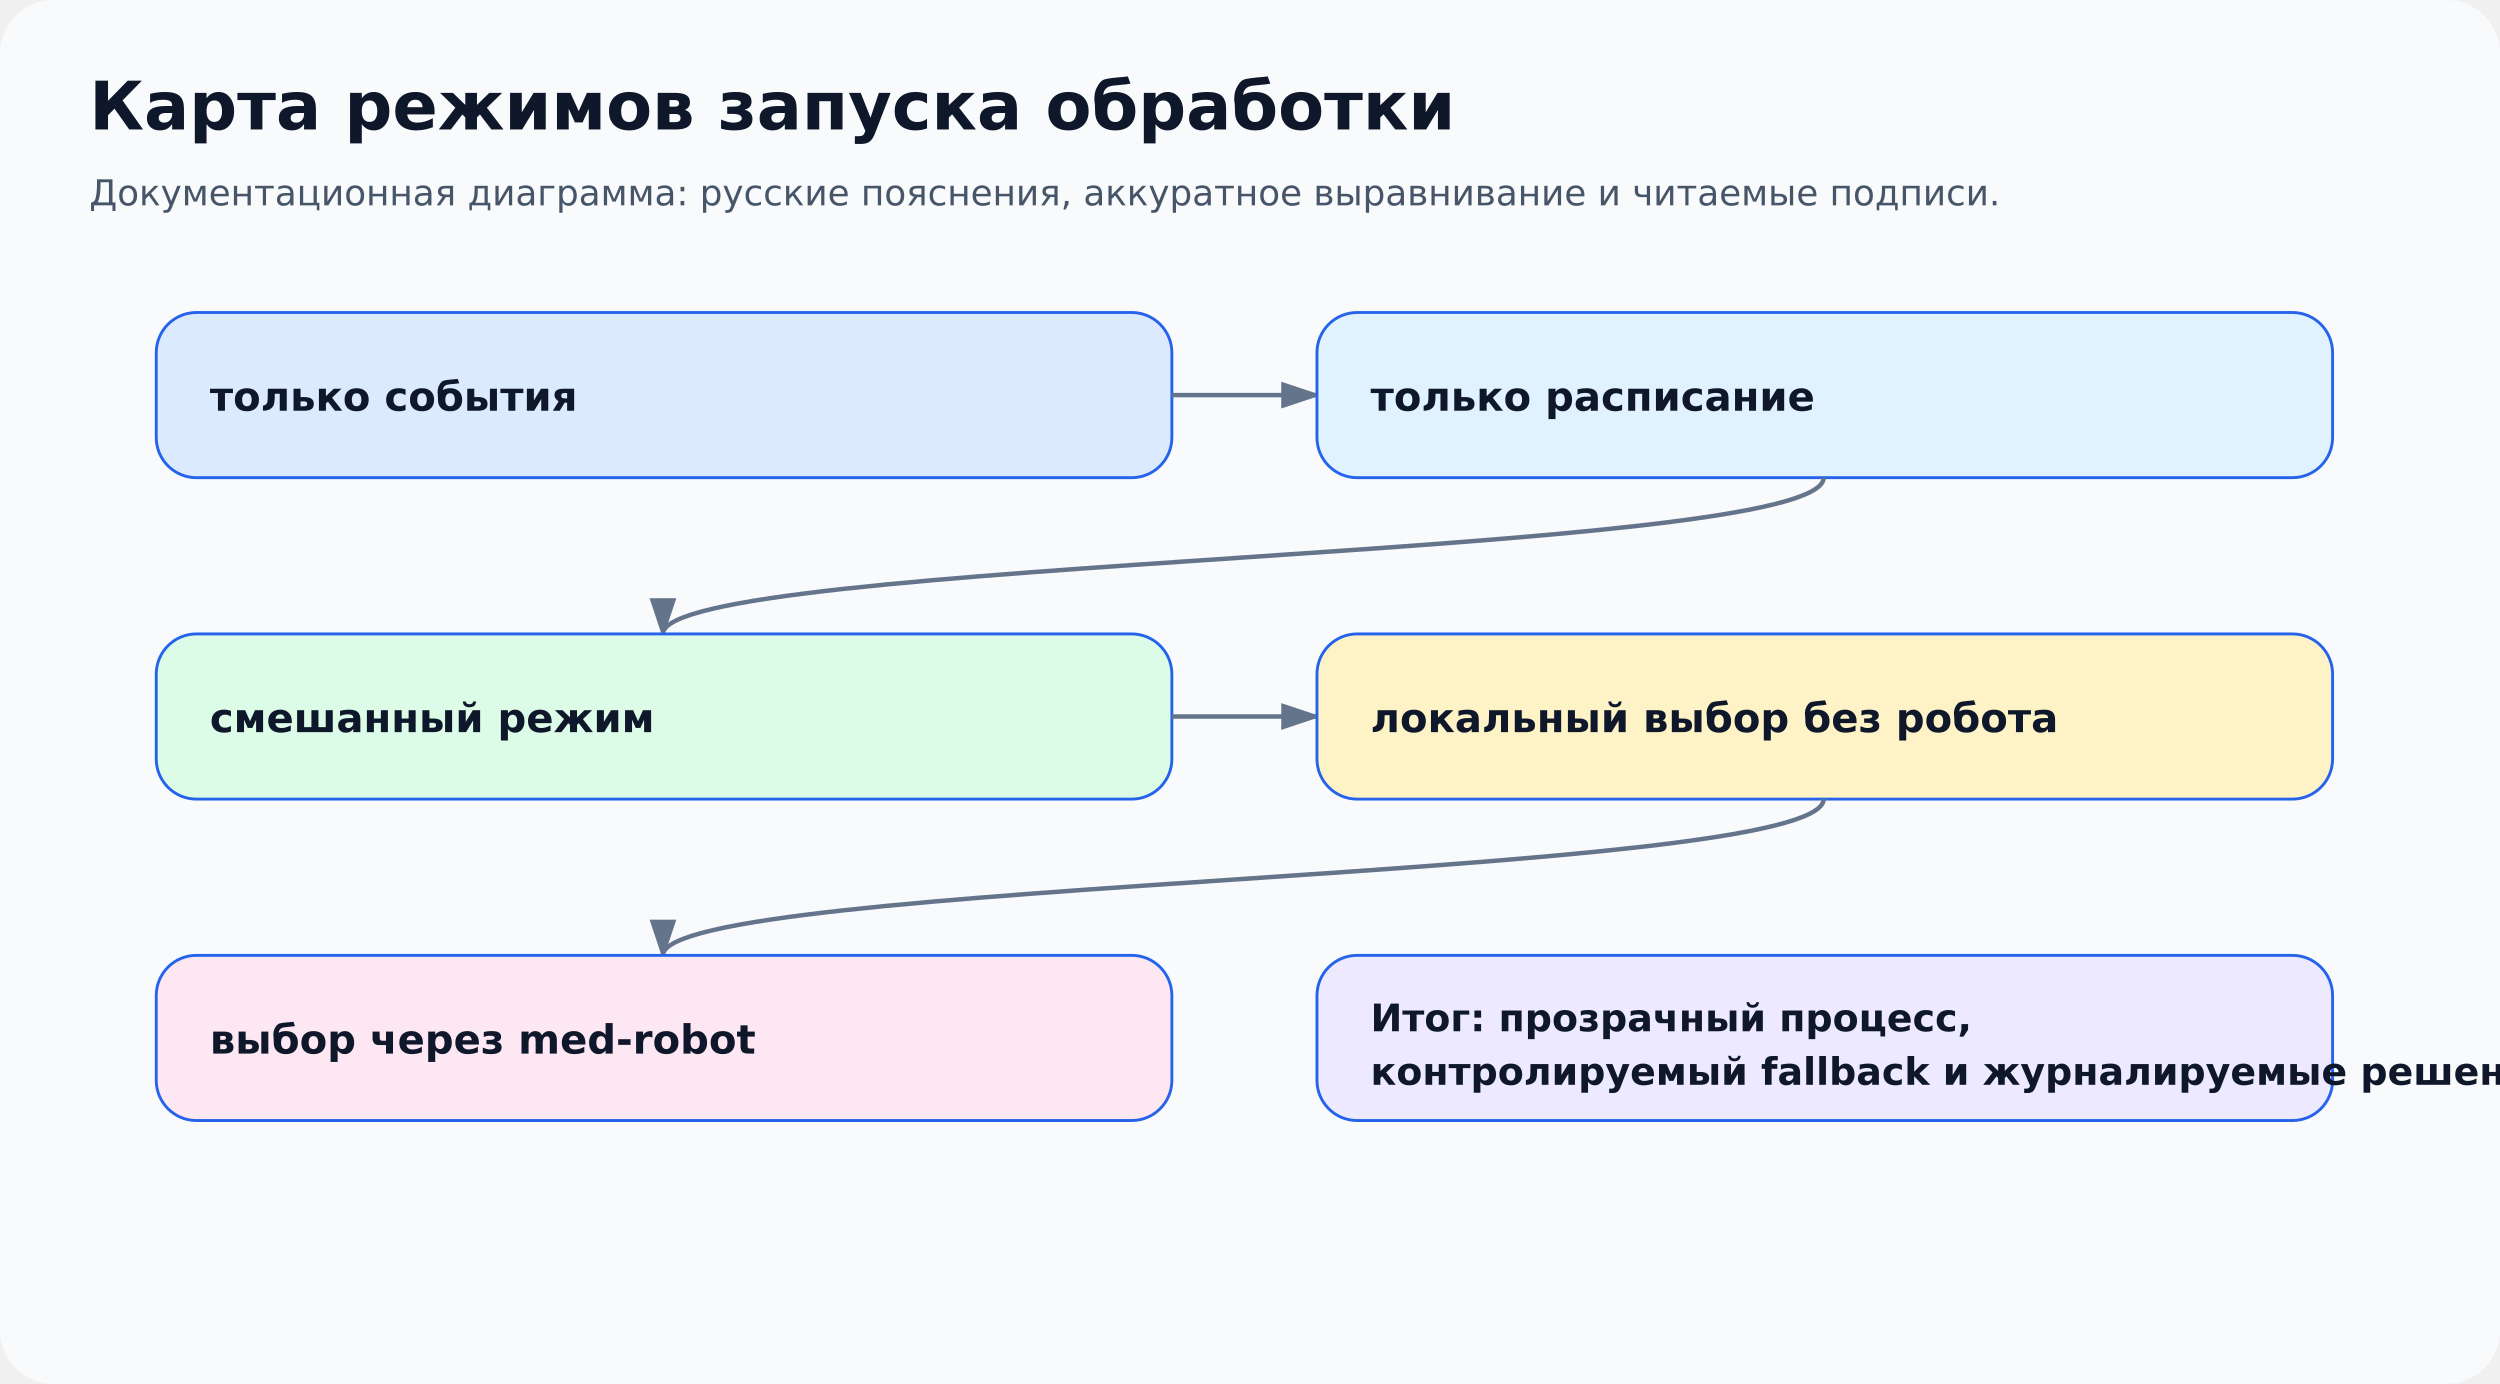
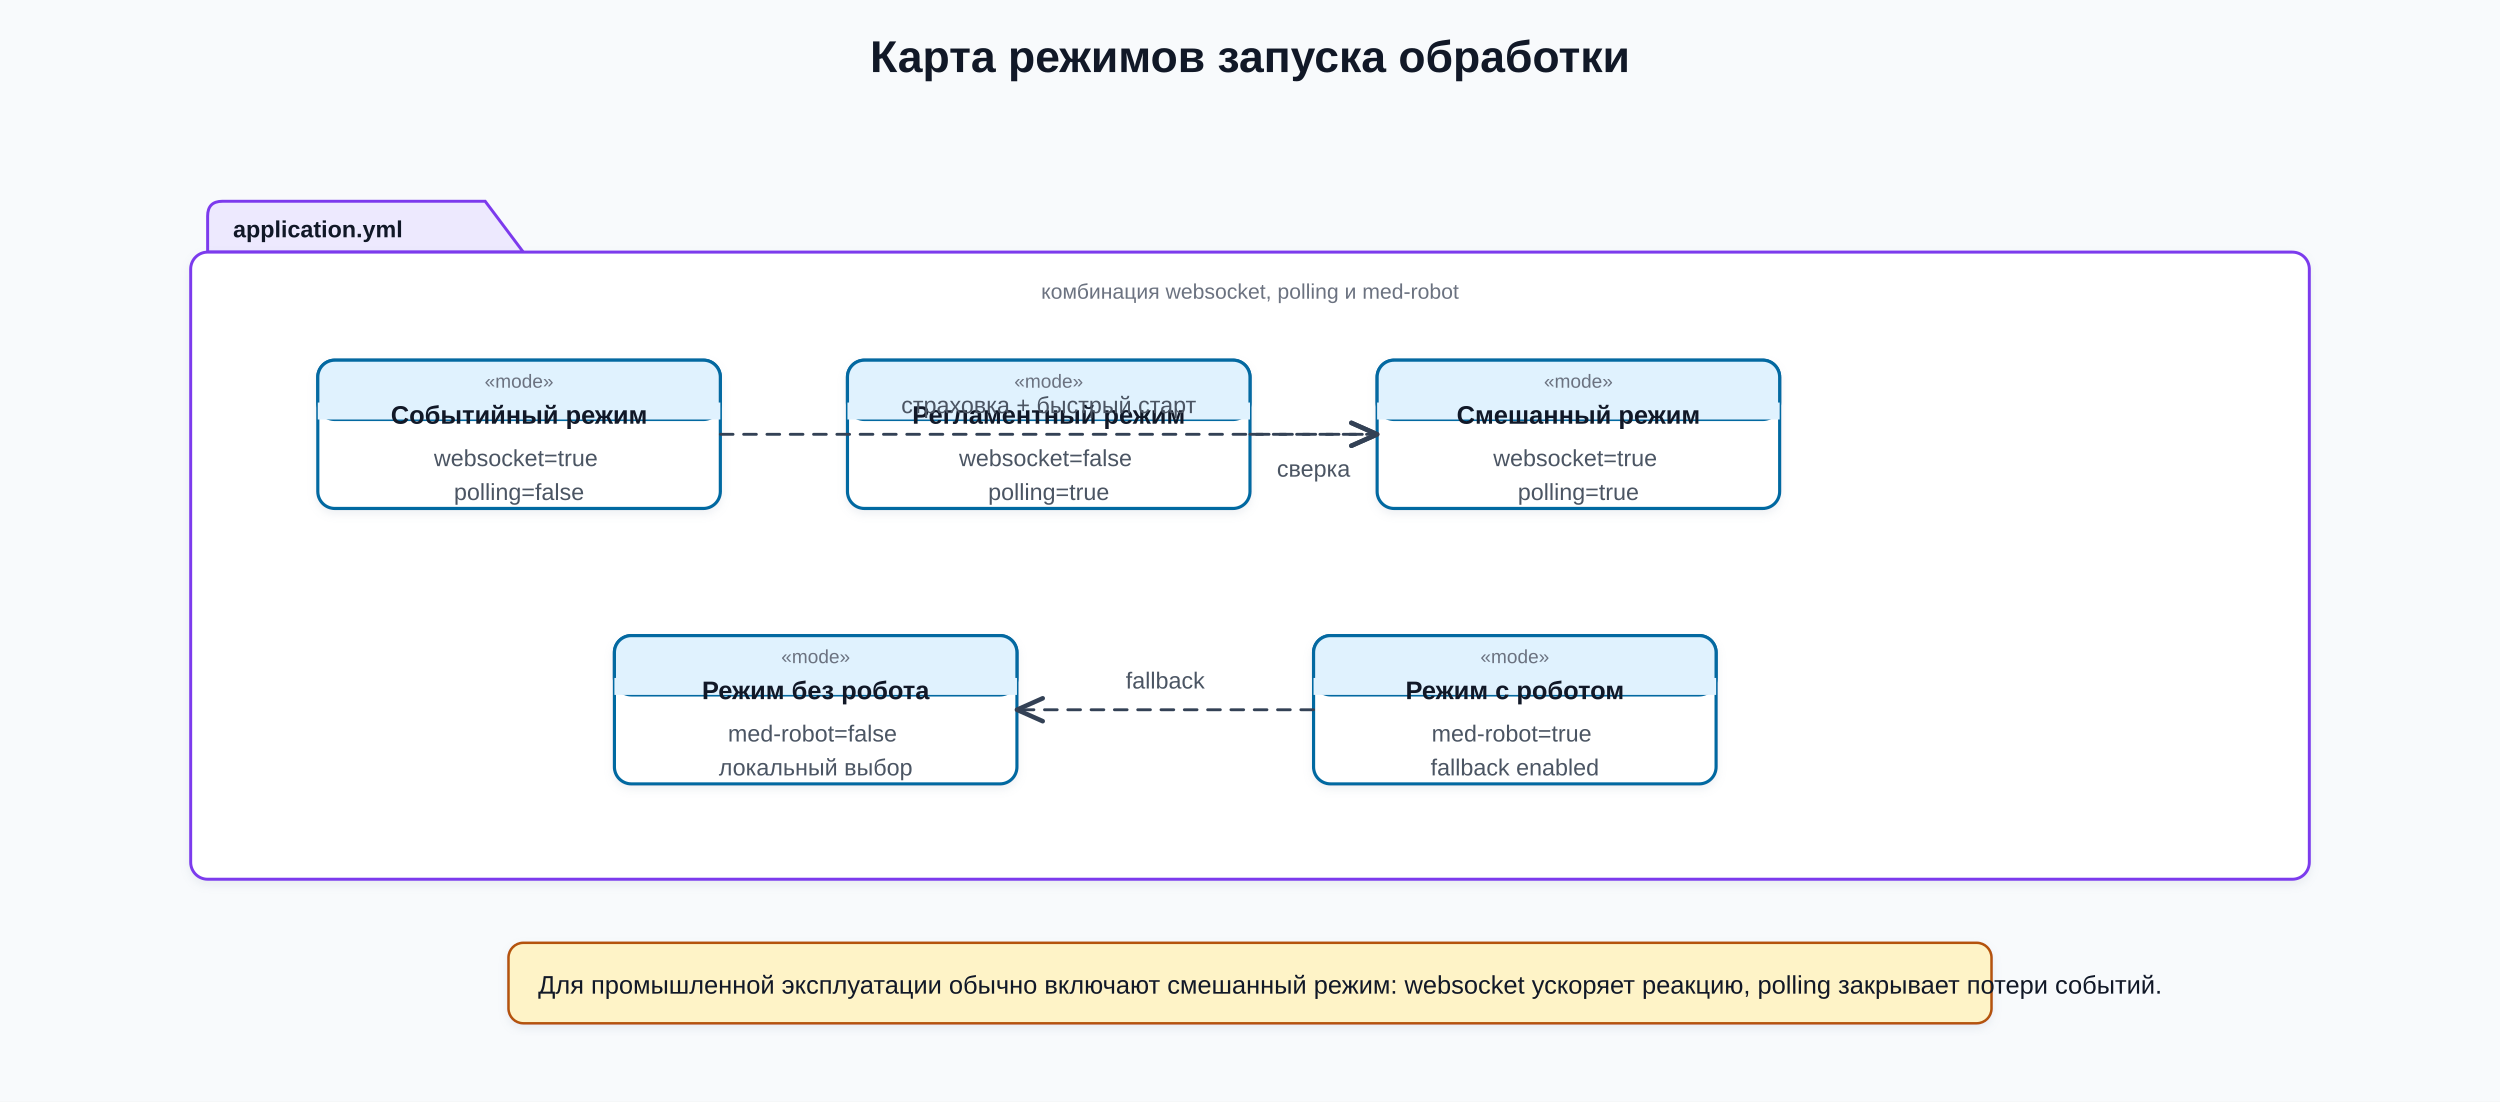
- <svg xmlns="http://www.w3.org/2000/svg" width="1120" height="620" viewBox="0 0 1120 620" role="img" aria-label="Карта режимов запуска обработки">
+ <svg xmlns="http://www.w3.org/2000/svg" width="1180" height="520" viewBox="0 0 1180 520">
  <defs>
-     <marker id="arrow" markerWidth="10" markerHeight="10" refX="8" refY="3" orient="auto" markerUnits="strokeWidth">
-       <path d="M0,0 L0,6 L9,3 z" fill="#64748B" />
+     <marker id="arrow" markerWidth="12" markerHeight="10" refX="10" refY="5" orient="auto" markerUnits="strokeWidth">
+       <path d="M 1 1 L 10 5 L 1 9" fill="none" stroke="#334155" stroke-width="1.6" stroke-linecap="round" stroke-linejoin="round" />
    </marker>
+     <marker id="triangle" markerWidth="14" markerHeight="12" refX="12" refY="6" orient="auto" markerUnits="strokeWidth">
+       <path d="M 1 6 L 12 1 L 12 11 Z" fill="#F8FAFC" stroke="#334155" stroke-width="1.5" />
+     </marker>
+     <marker id="green-dot" markerWidth="10" markerHeight="10" refX="5" refY="5" orient="auto">
+       <circle cx="5" cy="5" r="4" fill="#16A34A" />
+     </marker>
+     <filter id="card-shadow" x="-15%" y="-15%" width="130%" height="130%">
+       <feDropShadow dx="0" dy="2" stdDeviation="2" flood-color="#94A3B8" flood-opacity="0.16" />
+     </filter>
  </defs>
-   <rect width="100%" height="100%" rx="24" fill="#F8FAFC" />
-   <text x="40" y="58" font-family="DejaVu Sans, Arial, sans-serif" font-size="30" font-weight="700" fill="#0F172A">Карта режимов запуска обработки</text>
-   <text x="40" y="92" font-family="DejaVu Sans, Arial, sans-serif" font-size="16" fill="#475569">Документационная диаграмма: русские пояснения, аккуратное выравнивание и читаемые подписи.</text>
-   <rect x="70" y="140" width="455" height="74" rx="18" fill="#DBEAFE" stroke="#2563EB" stroke-width="1.3" />
-   <text x="94" y="184" font-family="DejaVu Sans, Arial, sans-serif" font-size="18" font-weight="600" fill="#0F172A">только события</text>
-   <path d="M 525 177 C 560 177, 555 177, 590 177" fill="none" stroke="#64748B" stroke-width="2" marker-end="url(#arrow)" />
-   <rect x="590" y="140" width="455" height="74" rx="18" fill="#E0F2FE" stroke="#2563EB" stroke-width="1.3" />
-   <text x="614" y="184" font-family="DejaVu Sans, Arial, sans-serif" font-size="18" font-weight="600" fill="#0F172A">только расписание</text>
-   <path d="M 817 214 C 817 250, 297 250, 297 284" fill="none" stroke="#64748B" stroke-width="2" marker-end="url(#arrow)" />
-   <rect x="70" y="284" width="455" height="74" rx="18" fill="#DCFCE7" stroke="#2563EB" stroke-width="1.3" />
-   <text x="94" y="328" font-family="DejaVu Sans, Arial, sans-serif" font-size="18" font-weight="600" fill="#0F172A">смешанный режим</text>
-   <path d="M 525 321 C 560 321, 555 321, 590 321" fill="none" stroke="#64748B" stroke-width="2" marker-end="url(#arrow)" />
-   <rect x="590" y="284" width="455" height="74" rx="18" fill="#FEF3C7" stroke="#2563EB" stroke-width="1.3" />
-   <text x="614" y="328" font-family="DejaVu Sans, Arial, sans-serif" font-size="18" font-weight="600" fill="#0F172A">локальный выбор без робота</text>
-   <path d="M 817 358 C 817 394, 297 394, 297 428" fill="none" stroke="#64748B" stroke-width="2" marker-end="url(#arrow)" />
-   <rect x="70" y="428" width="455" height="74" rx="18" fill="#FCE7F3" stroke="#2563EB" stroke-width="1.3" />
-   <text x="94" y="472" font-family="DejaVu Sans, Arial, sans-serif" font-size="18" font-weight="600" fill="#0F172A">выбор через med-robot</text>
-   <rect x="590" y="428" width="455" height="74" rx="18" fill="#EDE9FE" stroke="#2563EB" stroke-width="1.3" />
-   <text x="614" y="462" font-family="DejaVu Sans, Arial, sans-serif" font-size="17" font-weight="600" fill="#0F172A">Итог: прозрачный процесс,</text>
-   <text x="614" y="486" font-family="DejaVu Sans, Arial, sans-serif" font-size="17" font-weight="600" fill="#0F172A">контролируемый fallback и журналируемые решения</text>
+   <rect x="0" y="0" width="1180" height="520" fill="#F8FAFC" />
+   <text x="590.0" y="34" text-anchor="middle" font-family="Segoe UI, Arial, sans-serif" font-size="21" font-weight="700" fill="#111827">Карта режимов запуска обработки</text>
+   <path d="M 98 119 L 98 102 Q 98 95 105 95 L 229 95 L 247 119 Z" fill="#EDE9FE" stroke="#7C3AED" stroke-width="1.4" />
+   <rect x="90" y="119" width="1000" height="296" rx="8" ry="8" fill="#FFFFFF" stroke="#7C3AED" stroke-width="1.4" filter="url(#card-shadow)" />
+   <text x="110" y="112" text-anchor="start" font-family="Segoe UI, Arial, sans-serif" font-size="11" font-weight="700" fill="#111827" style="">
+     <tspan x="110" dy="0">application.yml</tspan>
+   </text>
+   <text x="590.0" y="141" text-anchor="middle" font-family="Segoe UI, Arial, sans-serif" font-size="10" font-weight="400" fill="#6B7280" style="">
+     <tspan x="590.0" dy="0">комбинация websocket, polling и med-robot</tspan>
+   </text>
+   <rect x="150" y="170" width="190" height="70" rx="8" ry="8" fill="#FFFFFF" stroke="#0369A1" stroke-width="1.5" filter="url(#card-shadow)" />
+   <rect x="150" y="170" width="190" height="28" rx="8" ry="8" fill="#E0F2FE" stroke="#0369A1" stroke-width="1.5" />
+   <rect x="150" y="190" width="190" height="8" fill="#E0F2FE" stroke="none" />
+   <text x="245.0" y="183" text-anchor="middle" font-family="Segoe UI, Arial, sans-serif" font-size="9" font-weight="400" fill="#6B7280" style="">
+     <tspan x="245.0" dy="0">«mode»</tspan>
+   </text>
+   <text x="245.0" y="200" text-anchor="middle" font-family="Segoe UI, Arial, sans-serif" font-size="12" font-weight="700" fill="#111827" style="">
+     <tspan x="245.0" dy="0">Событийный режим</tspan>
+   </text>
+   <text x="245.0" y="220" text-anchor="middle" font-family="Segoe UI, Arial, sans-serif" font-size="11" font-weight="400" fill="#4B5563" style="">
+     <tspan x="245.0" dy="0">websocket=true</tspan>
+     <tspan x="245.0" dy="16">polling=false</tspan>
+   </text>
+   <rect x="400" y="170" width="190" height="70" rx="8" ry="8" fill="#FFFFFF" stroke="#0369A1" stroke-width="1.5" filter="url(#card-shadow)" />
+   <rect x="400" y="170" width="190" height="28" rx="8" ry="8" fill="#E0F2FE" stroke="#0369A1" stroke-width="1.5" />
+   <rect x="400" y="190" width="190" height="8" fill="#E0F2FE" stroke="none" />
+   <text x="495.0" y="183" text-anchor="middle" font-family="Segoe UI, Arial, sans-serif" font-size="9" font-weight="400" fill="#6B7280" style="">
+     <tspan x="495.0" dy="0">«mode»</tspan>
+   </text>
+   <text x="495.0" y="200" text-anchor="middle" font-family="Segoe UI, Arial, sans-serif" font-size="12" font-weight="700" fill="#111827" style="">
+     <tspan x="495.0" dy="0">Регламентный режим</tspan>
+   </text>
+   <text x="495.0" y="220" text-anchor="middle" font-family="Segoe UI, Arial, sans-serif" font-size="11" font-weight="400" fill="#4B5563" style="">
+     <tspan x="495.0" dy="0">websocket=false</tspan>
+     <tspan x="495.0" dy="16">polling=true</tspan>
+   </text>
+   <rect x="650" y="170" width="190" height="70" rx="8" ry="8" fill="#FFFFFF" stroke="#0369A1" stroke-width="1.5" filter="url(#card-shadow)" />
+   <rect x="650" y="170" width="190" height="28" rx="8" ry="8" fill="#E0F2FE" stroke="#0369A1" stroke-width="1.5" />
+   <rect x="650" y="190" width="190" height="8" fill="#E0F2FE" stroke="none" />
+   <text x="745.0" y="183" text-anchor="middle" font-family="Segoe UI, Arial, sans-serif" font-size="9" font-weight="400" fill="#6B7280" style="">
+     <tspan x="745.0" dy="0">«mode»</tspan>
+   </text>
+   <text x="745.0" y="200" text-anchor="middle" font-family="Segoe UI, Arial, sans-serif" font-size="12" font-weight="700" fill="#111827" style="">
+     <tspan x="745.0" dy="0">Смешанный режим</tspan>
+   </text>
+   <text x="745.0" y="220" text-anchor="middle" font-family="Segoe UI, Arial, sans-serif" font-size="11" font-weight="400" fill="#4B5563" style="">
+     <tspan x="745.0" dy="0">websocket=true</tspan>
+     <tspan x="745.0" dy="16">polling=true</tspan>
+   </text>
+   <rect x="290" y="300" width="190" height="70" rx="8" ry="8" fill="#FFFFFF" stroke="#0369A1" stroke-width="1.5" filter="url(#card-shadow)" />
+   <rect x="290" y="300" width="190" height="28" rx="8" ry="8" fill="#E0F2FE" stroke="#0369A1" stroke-width="1.5" />
+   <rect x="290" y="320" width="190" height="8" fill="#E0F2FE" stroke="none" />
+   <text x="385.0" y="313" text-anchor="middle" font-family="Segoe UI, Arial, sans-serif" font-size="9" font-weight="400" fill="#6B7280" style="">
+     <tspan x="385.0" dy="0">«mode»</tspan>
+   </text>
+   <text x="385.0" y="330" text-anchor="middle" font-family="Segoe UI, Arial, sans-serif" font-size="12" font-weight="700" fill="#111827" style="">
+     <tspan x="385.0" dy="0">Режим без робота</tspan>
+   </text>
+   <text x="385.0" y="350" text-anchor="middle" font-family="Segoe UI, Arial, sans-serif" font-size="11" font-weight="400" fill="#4B5563" style="">
+     <tspan x="385.0" dy="0">med-robot=false</tspan>
+     <tspan x="385.0" dy="16">локальный выбор</tspan>
+   </text>
+   <rect x="620" y="300" width="190" height="70" rx="8" ry="8" fill="#FFFFFF" stroke="#0369A1" stroke-width="1.5" filter="url(#card-shadow)" />
+   <rect x="620" y="300" width="190" height="28" rx="8" ry="8" fill="#E0F2FE" stroke="#0369A1" stroke-width="1.5" />
+   <rect x="620" y="320" width="190" height="8" fill="#E0F2FE" stroke="none" />
+   <text x="715.0" y="313" text-anchor="middle" font-family="Segoe UI, Arial, sans-serif" font-size="9" font-weight="400" fill="#6B7280" style="">
+     <tspan x="715.0" dy="0">«mode»</tspan>
+   </text>
+   <text x="715.0" y="330" text-anchor="middle" font-family="Segoe UI, Arial, sans-serif" font-size="12" font-weight="700" fill="#111827" style="">
+     <tspan x="715.0" dy="0">Режим с роботом</tspan>
+   </text>
+   <text x="715.0" y="350" text-anchor="middle" font-family="Segoe UI, Arial, sans-serif" font-size="11" font-weight="400" fill="#4B5563" style="">
+     <tspan x="715.0" dy="0">med-robot=true</tspan>
+     <tspan x="715.0" dy="16">fallback enabled</tspan>
+   </text>
+   <line x1="340" y1="205" x2="650" y2="205" stroke="#334155" stroke-width="1.35" stroke-linecap="round" stroke-dasharray="6 5" marker-end="url(#arrow)" />
+   <text x="495" y="195" text-anchor="middle" font-family="Segoe UI, Arial, sans-serif" font-size="11" font-weight="400" fill="#4B5563" style="">
+     <tspan x="495" dy="0">страховка + быстрый старт</tspan>
+   </text>
+   <line x1="590" y1="205" x2="650" y2="205" stroke="#334155" stroke-width="1.35" stroke-linecap="round" stroke-dasharray="6 5" marker-end="url(#arrow)" />
+   <text x="620" y="225" text-anchor="middle" font-family="Segoe UI, Arial, sans-serif" font-size="11" font-weight="400" fill="#4B5563" style="">
+     <tspan x="620" dy="0">сверка</tspan>
+   </text>
+   <line x1="620" y1="335" x2="480" y2="335" stroke="#334155" stroke-width="1.35" stroke-linecap="round" stroke-dasharray="6 5" marker-end="url(#arrow)" />
+   <text x="550" y="325" text-anchor="middle" font-family="Segoe UI, Arial, sans-serif" font-size="11" font-weight="400" fill="#4B5563" style="">
+     <tspan x="550" dy="0">fallback</tspan>
+   </text>
+   <rect x="240" y="445" width="700" height="38" rx="7" ry="7" fill="#FEF3C7" stroke="#B45309" stroke-width="1.2" filter="url(#card-shadow)" />
+   <text x="254" y="469" text-anchor="start" font-family="Segoe UI, Arial, sans-serif" font-size="12" font-weight="400" fill="#111827" style="">
+     <tspan x="254" dy="0">Для промышленной эксплуатации обычно включают смешанный режим: websocket ускоряет реакцию, polling закрывает потери событий.</tspan>
+   </text>
</svg>
